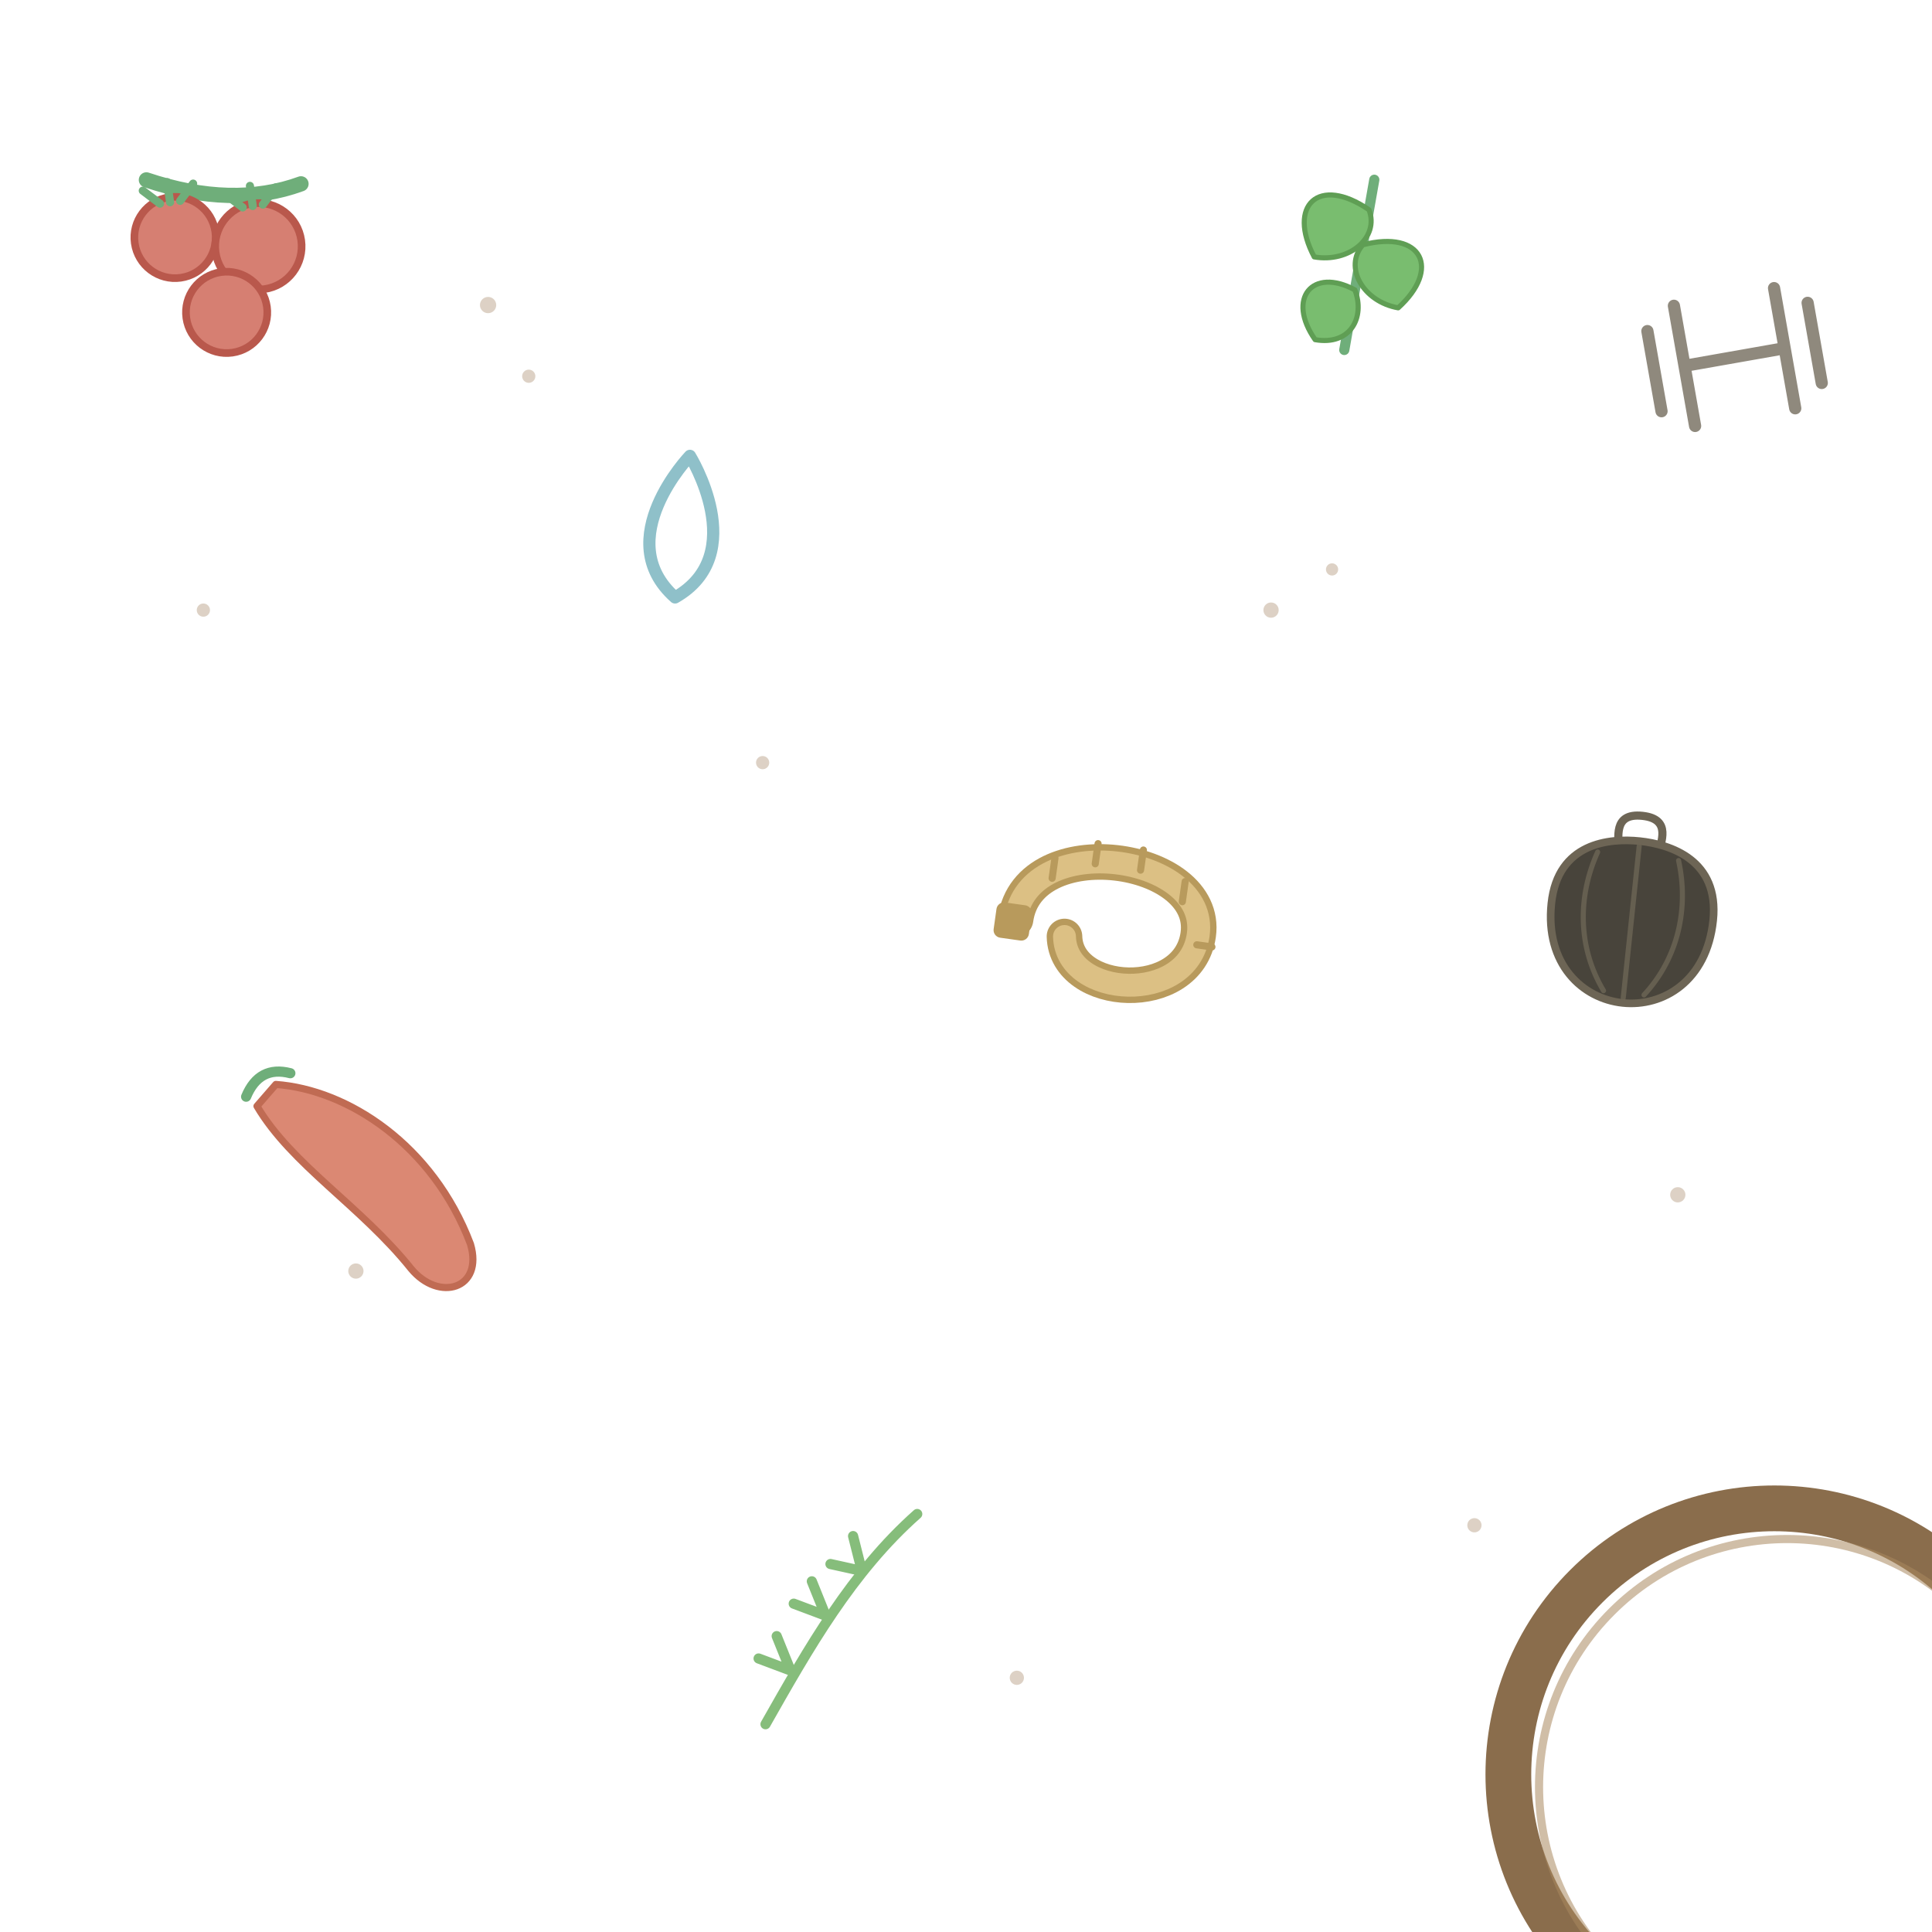
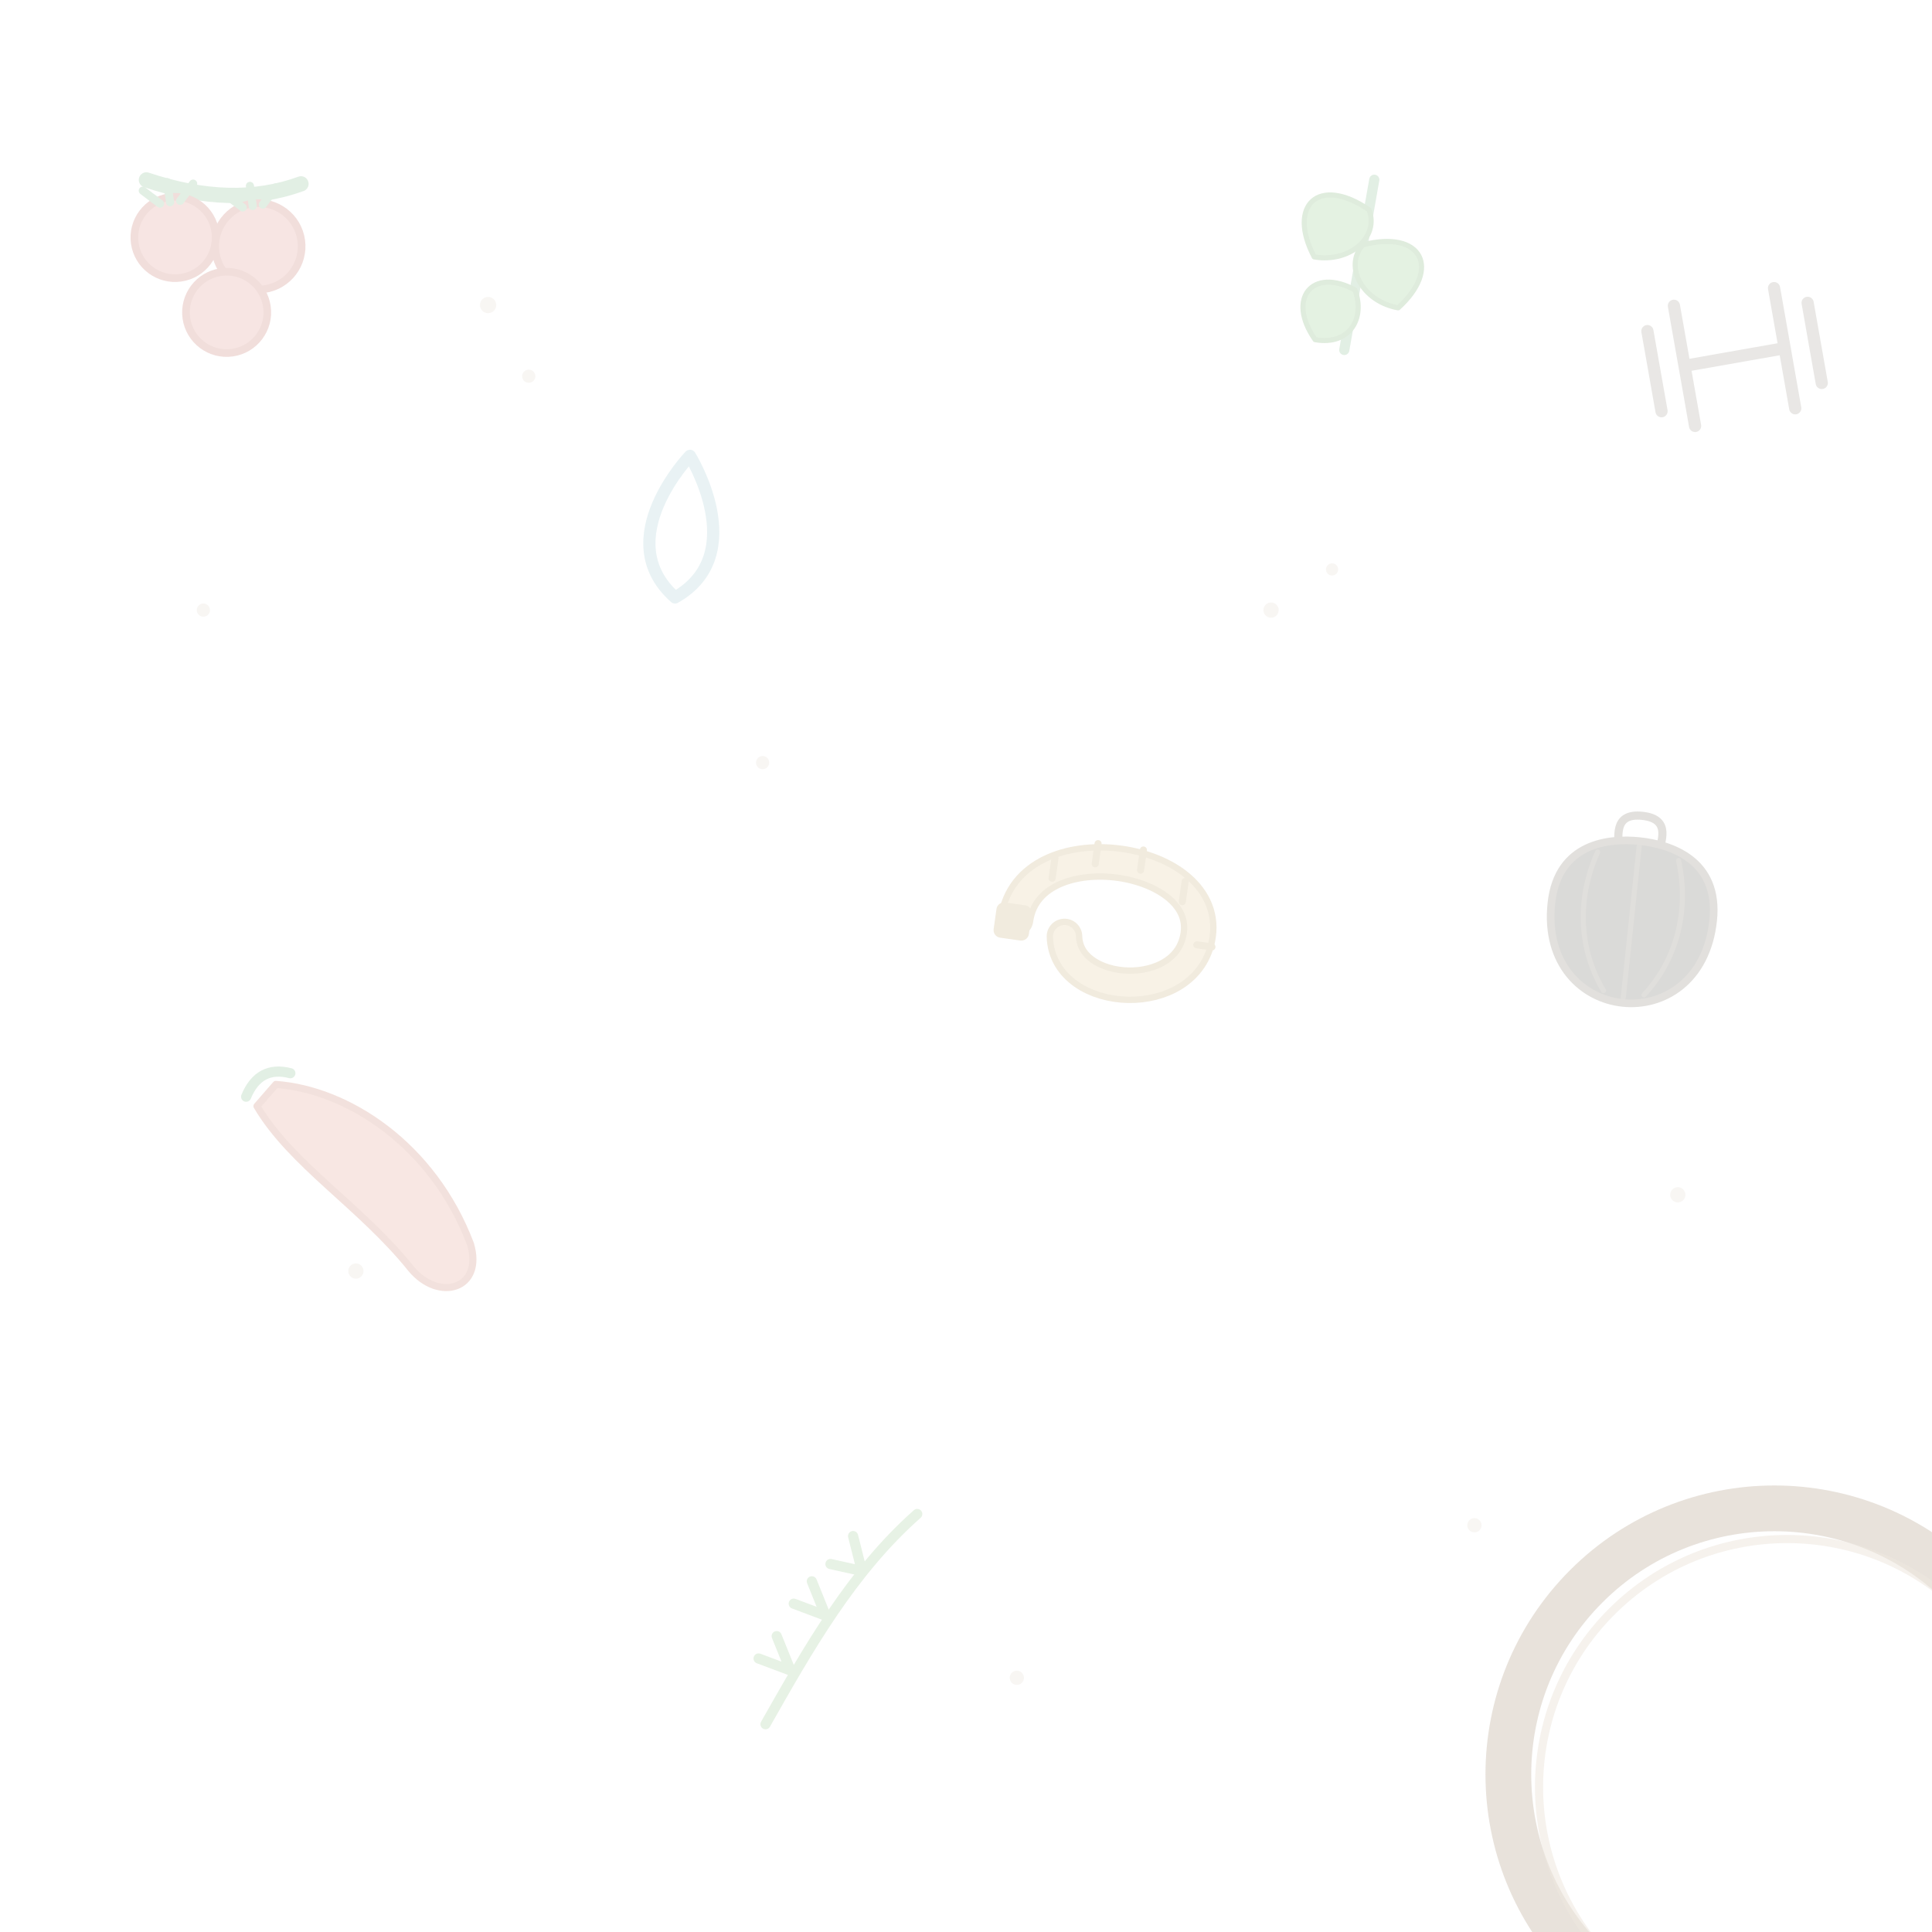
<svg xmlns="http://www.w3.org/2000/svg" width="380" height="380" viewBox="0 0 380 380">
-   <g fill="none" stroke-linecap="round" stroke-linejoin="round">
+   <g fill="none" stroke-linecap="round" stroke-linejoin="round" opacity="0.2">
    <g transform="translate(320,320)">
      <path d="M-8 66 A 52 52 0 0 1 66 -8" stroke="#8a6d4c" stroke-width="9" />
      <path d="M-3 66 A 47 47 0 0 1 66 -3" stroke="#a9885f" stroke-width="1.6" opacity=".55" />
    </g>
    <g transform="translate(-60,-60)">
      <path d="M-8 66 A 52 52 0 0 1 66 -8" stroke="#8a6d4c" stroke-width="9" />
    </g>
    <g transform="translate(24,30) rotate(-8)">
      <path d="M4 6 q16 8 30 5" stroke="#6fae7a" stroke-width="3" />
      <circle cx="8" cy="18" r="8" fill="#d67f72" stroke="#b9584c" stroke-width="1.5" />
      <circle cx="24" cy="22" r="8.5" fill="#d67f72" stroke="#b9584c" stroke-width="1.5" />
      <circle cx="16" cy="34" r="8" fill="#d67f72" stroke="#b9584c" stroke-width="1.5" />
      <path d="M8 11 l0 -4 M6 11 l-3 -3 M10 11 l3 -3" stroke="#6fae7a" stroke-width="1.6" />
      <path d="M24 14 l0 -4 M22 14 l-3 -3 M26 14 l3 -3" stroke="#6fae7a" stroke-width="1.6" />
    </g>
    <g transform="translate(252,24) rotate(10)">
      <path d="M20 42 C 20 26 20 20 20 8" stroke="#6fae7a" stroke-width="2" />
      <path d="M20 14 C 9 9 4 16 11 25 C 18 25 23 19 20 14 Z" fill="#79bd6f" stroke="#5f9e54" stroke-width="1" />
      <path d="M20 21 C 31 16 36 23 29 32 C 22 32 17 26 20 21 Z" fill="#79bd6f" stroke="#5f9e54" stroke-width="1" />
      <path d="M20 30 C 11 27 7 34 14 41 C 21 41 23 35 20 30 Z" fill="#79bd6f" stroke="#5f9e54" stroke-width="1" />
    </g>
    <g transform="translate(44,210) rotate(-4)">
      <path d="M4 6 q3 -6 9 -4" stroke="#6fae7a" stroke-width="2" />
      <path d="M10 4 C 24 6 40 18 46 38 C 48 47 39 49 34 42 C 25 29 12 20 6 8 Z" fill="#db8873" stroke="#c06b53" stroke-width="1.4" />
    </g>
    <g transform="translate(300,150) rotate(6)">
      <path d="M24 8 C 18 8 20 13 20 15 M24 8 C 30 8 28 13 28 15" stroke="#6d6555" stroke-width="1.6" />
      <path d="M8 27 C 8 15 18 13 24 13 C 30 13 40 15 40 27 C 40 39 32 45 24 45 C 16 45 8 39 8 27 Z" fill="#48443b" stroke="#6d6555" stroke-width="1.5" />
      <path d="M24 14 L 24 44 M16 16 C 13 25 14 35 20 43 M32 16 C 35 25 34 35 28 43" stroke="#6d6555" stroke-width="1" opacity=".8" />
    </g>
    <g transform="translate(140,296) rotate(-6)" stroke="#86bd7b" stroke-width="2">
      <path d="M6 44 C 16 30 26 16 40 6" />
      <path d="M12 34 l-6 -3 M12 34 l-2 -7 M20 24 l-6 -3 M20 24 l-2 -7 M28 16 l-6 -2 M28 16 l-1 -7" />
    </g>
    <g transform="translate(196,150) rotate(8)">
      <path d="M8 30 C 8 12 44 12 44 28 C 44 42 20 44 18 32" stroke="#b89a5c" stroke-width="7" />
      <path d="M8 30 C 8 12 44 12 44 28 C 44 42 20 44 18 32" stroke="#dcc084" stroke-width="4.5" />
      <path d="M14 17 l0 4 M22 13 l0 4 M31 13 l0 4 M40 18 l0 4 M44 30 l3 0" stroke="#b89a5c" stroke-width="1.4" />
      <rect x="4" y="27" width="7" height="7" rx="1.5" fill="#b89a5c" />
    </g>
    <g transform="translate(120,86) rotate(6)">
      <path d="M16 2 C 16 2 30 20 16 30 C 2 20 16 2 16 2 Z" stroke="#8fc0c9" stroke-width="2.4" />
    </g>
    <g transform="translate(318,54) rotate(-10)" stroke="#8f897d" stroke-width="2.4">
      <path d="M4 12 L 4 28 M10 8 L 10 32 M10 20 L 30 20 M30 8 L 30 32 M36 12 L 36 28" />
    </g>
    <g fill="#b39a7e" opacity=".45" stroke="none">
      <circle cx="96" cy="60" r="1.6" />
      <circle cx="104" cy="74" r="1.3" />
      <circle cx="250" cy="120" r="1.5" />
      <circle cx="262" cy="112" r="1.2" />
      <circle cx="70" cy="250" r="1.5" />
      <circle cx="150" cy="150" r="1.3" />
      <circle cx="330" cy="235" r="1.5" />
      <circle cx="200" cy="330" r="1.4" />
      <circle cx="40" cy="120" r="1.3" />
      <circle cx="290" cy="300" r="1.4" />
    </g>
  </g>
</svg>
